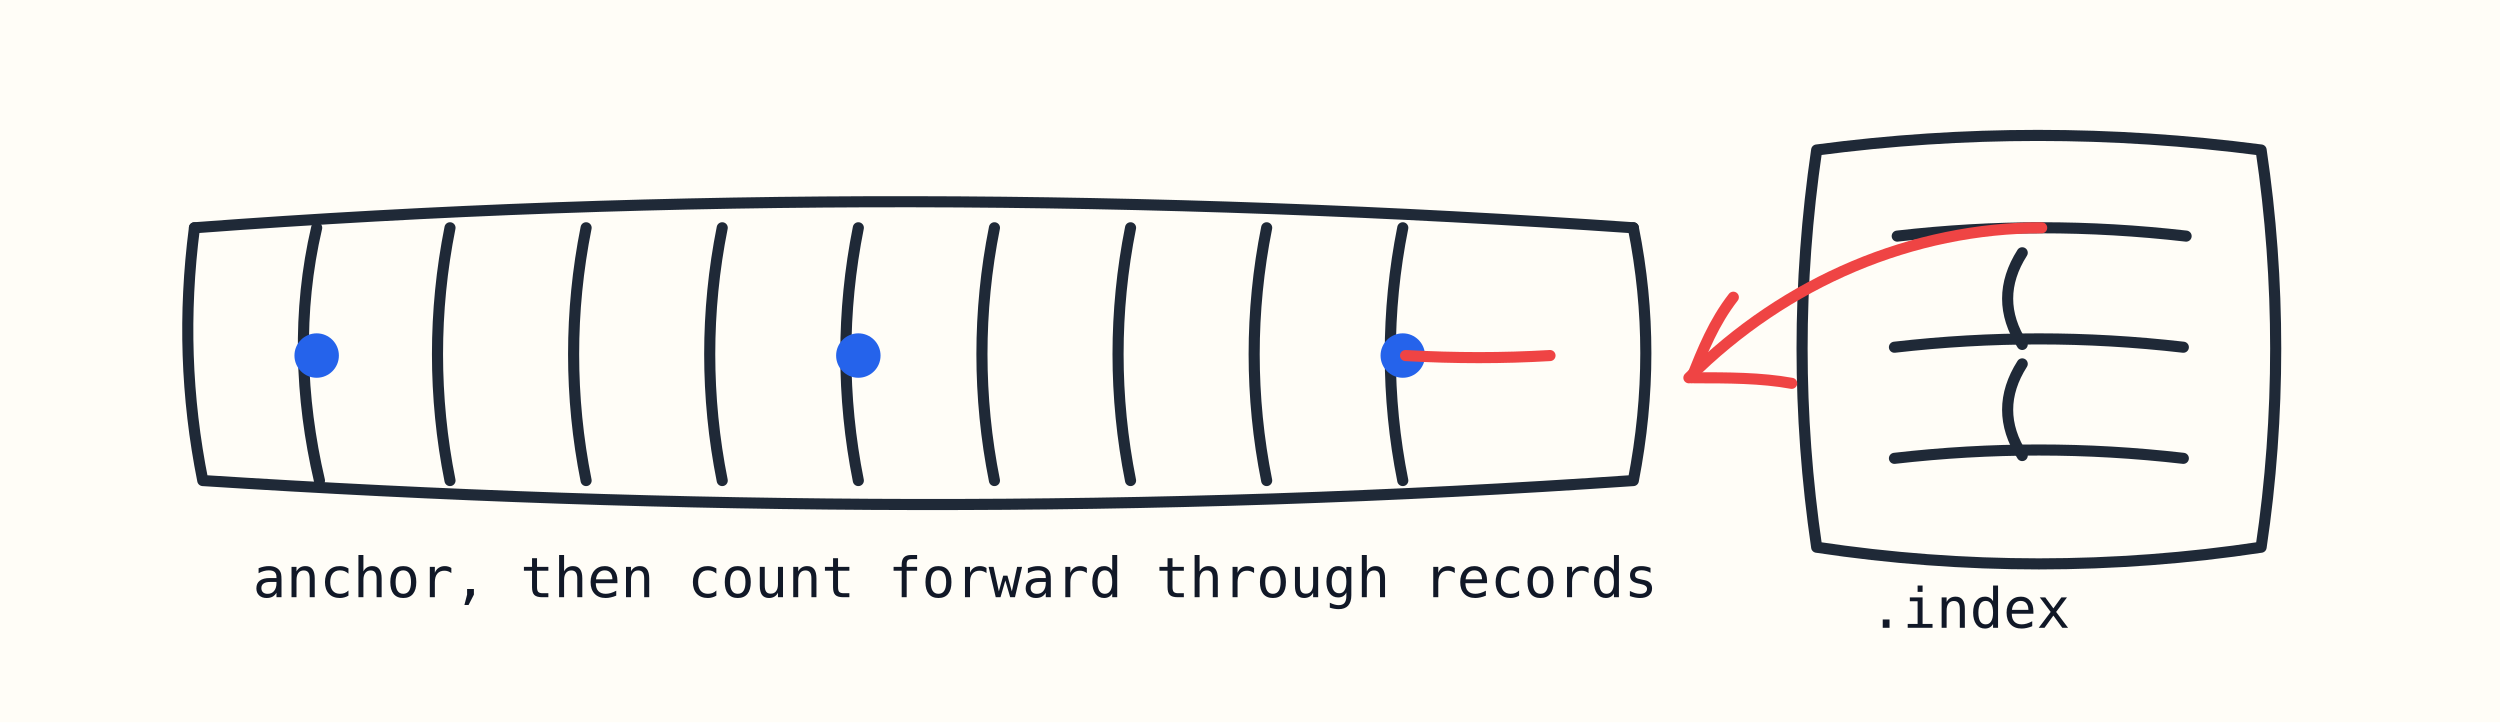
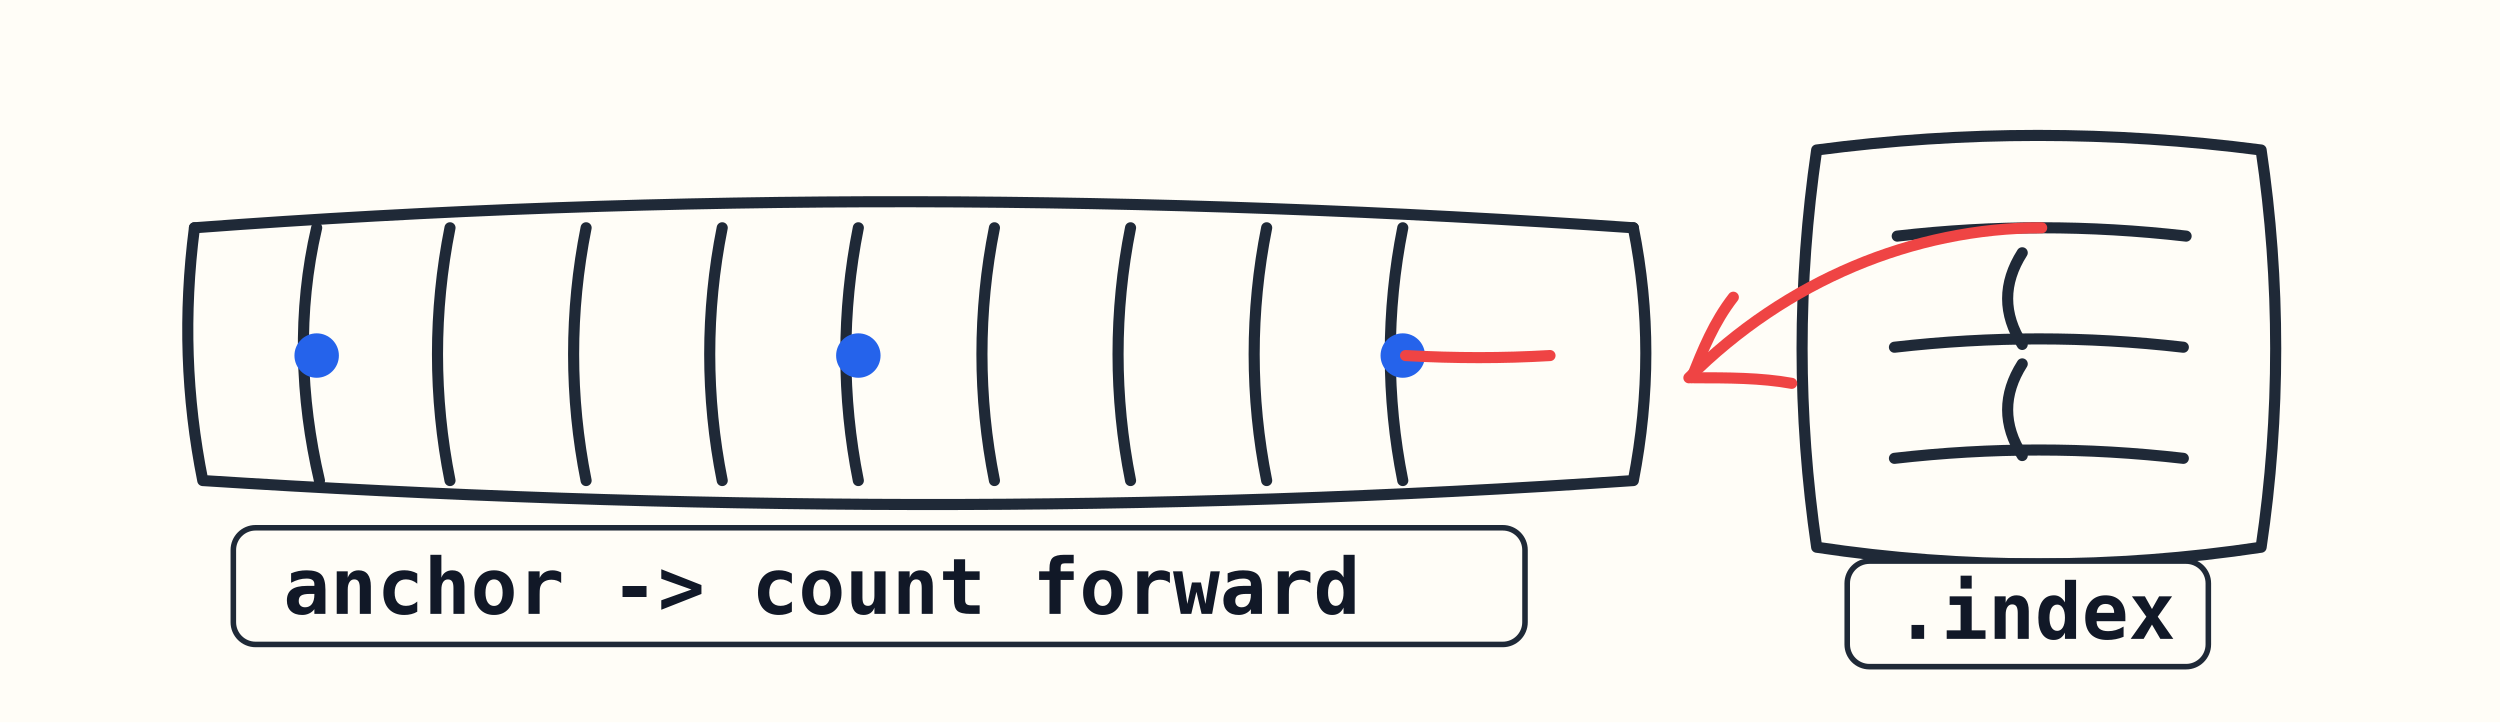
<svg xmlns="http://www.w3.org/2000/svg" viewBox="0 0 900 260" role="img" aria-labelledby="title desc">
  <rect width="900" height="260" fill="#fffdf7" />
  <g fill="none" stroke="#1f2937" stroke-width="4" stroke-linecap="round" stroke-linejoin="round">
    <path d="M70 82c173-13 344-12 518 0" />
    <path d="M70 82c-4 31-3 61 3 91 171 11 342 12 515 0 6-31 6-61 0-91" />
    <path d="M114 82c-7 30-6 61 1 91" />
    <path d="M162 82c-6 30-6 61 0 91" />
    <path d="M211 82c-6 30-6 61 0 91" />
    <path d="M260 82c-6 30-6 61 0 91" />
    <path d="M309 82c-6 30-6 61 0 91" />
    <path d="M358 82c-6 30-6 61 0 91" />
    <path d="M407 82c-6 30-6 61 0 91" />
    <path d="M456 82c-6 30-6 61 0 91" />
    <path d="M505 82c-6 30-6 61 0 91" />
    <path d="M654 54c53-7 106-7 160 0 7 47 7 96 0 143-53 8-107 8-160 0-7-48-7-95 0-143z" />
    <path d="M683 85c35-4 69-4 104 0" />
    <path d="M682 125c35-4 69-4 104 0" />
    <path d="M682 165c35-4 69-4 104 0" />
    <path d="M728 91c-7 11-7 22 0 33" />
    <path d="M728 131c-7 11-7 22 0 33" />
  </g>
  <g fill="#2563eb">
    <circle cx="114" cy="128" r="8" />
    <circle cx="309" cy="128" r="8" />
    <circle cx="505" cy="128" r="8" />
  </g>
  <g fill="none" stroke="#ef4444" stroke-width="4" stroke-linecap="round" stroke-linejoin="round">
    <path d="M735 82c-46 0-92 19-127 54" />
    <path d="M610 136c12 0 24 0 35 2" />
    <path d="M609 136c4-10 8-20 15-29" />
    <path d="M506 128c18 1 35 1 52 0" />
  </g>
-   <g font-family="monospace" font-size="20" fill="#111827">
-     <text x="91" y="215">anchor, then count forward through records</text>
-     <text x="673" y="226">.index</text>
+   <g fill="#fffdf7" stroke="#1f2937" stroke-width="2">
+     <rect x="84" y="190" width="465" height="42" rx="8" />
+     <rect x="665" y="202" width="130" height="38" rx="8" />
+   </g>
+   <g font-family="monospace" font-weight="700" fill="#111827">
+     <text x="102" y="221" font-size="28">anchor -&gt; count forward</text>
+     <text x="682" y="230" font-size="28">.index</text>
  </g>
</svg>
